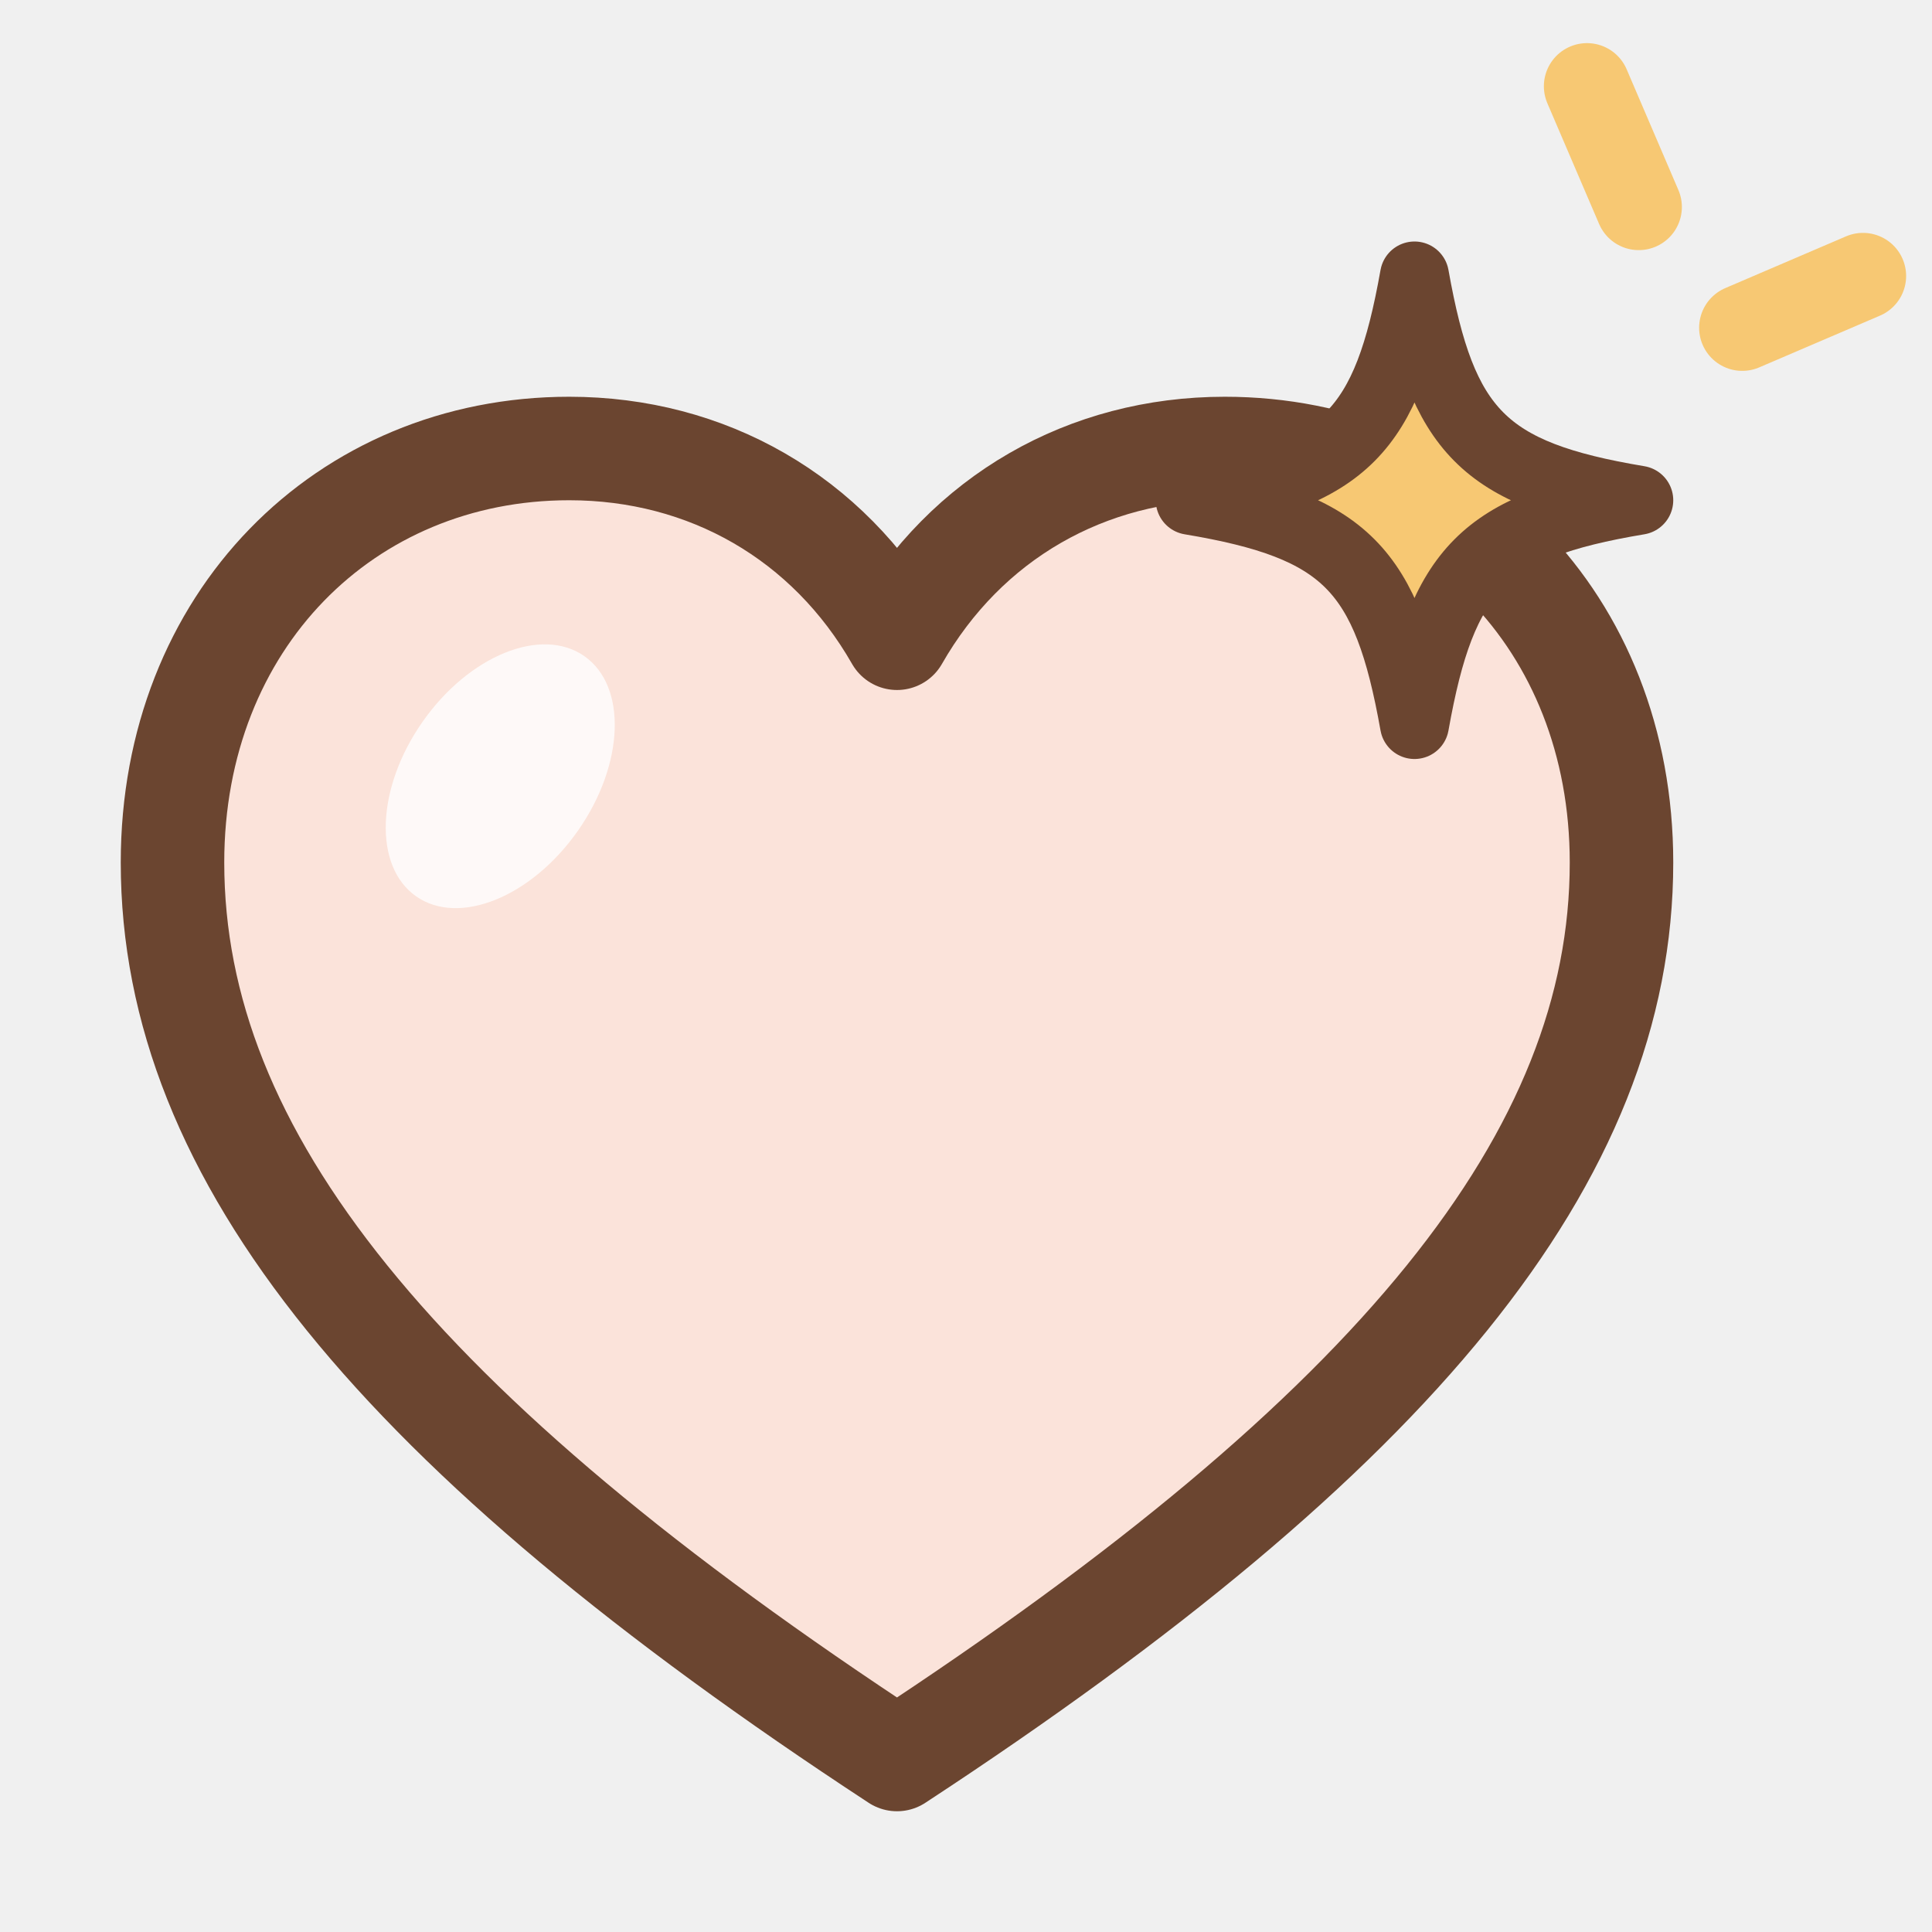
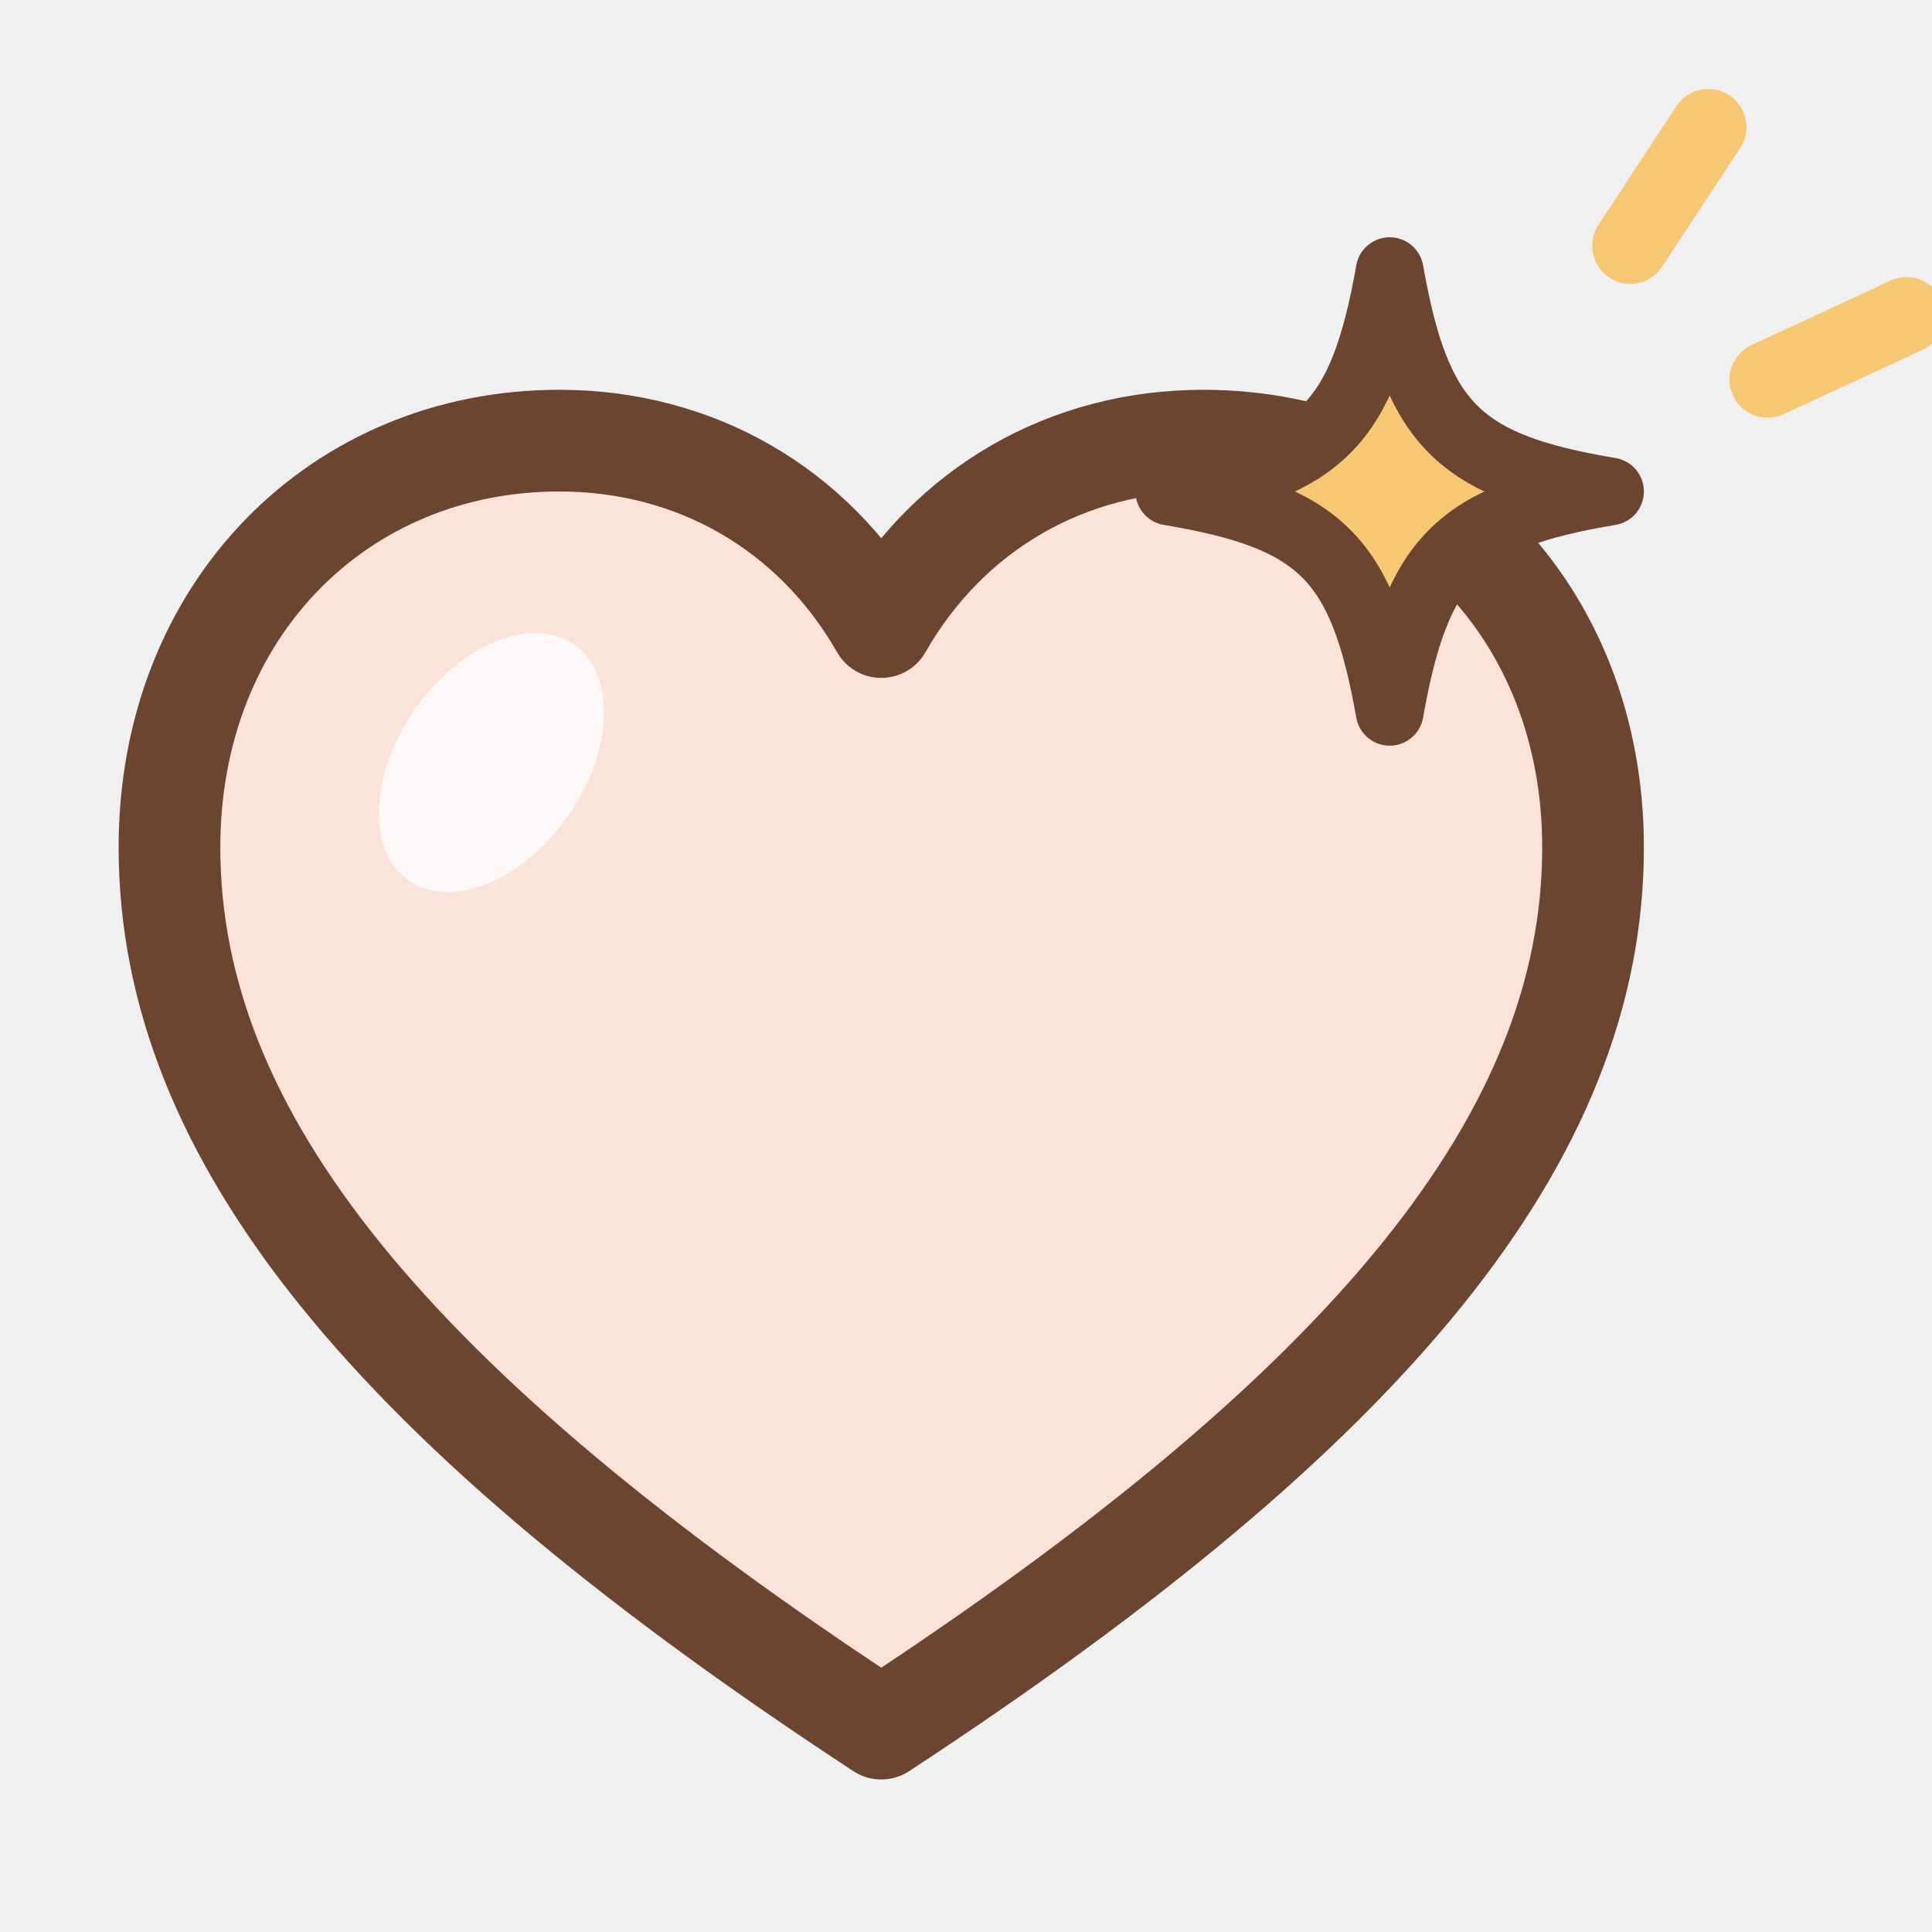
- <svg xmlns="http://www.w3.org/2000/svg" viewBox="-2 -14 112 112">
+ <svg xmlns="http://www.w3.org/2000/svg" viewBox="-2 -14 114 114">
  <path d="M50 88C21 69 8 53 8 36 8 22 18 12 31 12c8 0 15 4 19 11 4-7 11-11 19-11 13 0 23 10 23 24 0 17-13 33-42 52z" fill="#FBE3DA" stroke="#6B4530" stroke-width="6" stroke-linejoin="round" />
  <ellipse cx="27" cy="31" rx="5.5" ry="8.5" transform="rotate(35 27 31)" fill="#FFFFFF" opacity=".8" />
  <path d="M80 2C81.6 11 84 13.5 93 15 84 16.5 81.6 19 80 28 78.4 19 76 16.5 67 15 76 13.5 78.4 11 80 2Z" fill="#F7C873" stroke="#6B4530" stroke-width="4" stroke-linejoin="round" />
-   <path d="M90 -9 93 -2M99 5 106 2" stroke="#F7C873" stroke-width="5" stroke-linecap="round" />
+   <path d="M94.2 0.5 98.8 -6.5M102.3 8.4 110.5 4.6" stroke="#F7C873" stroke-width="4.5" stroke-linecap="round" />
</svg>
